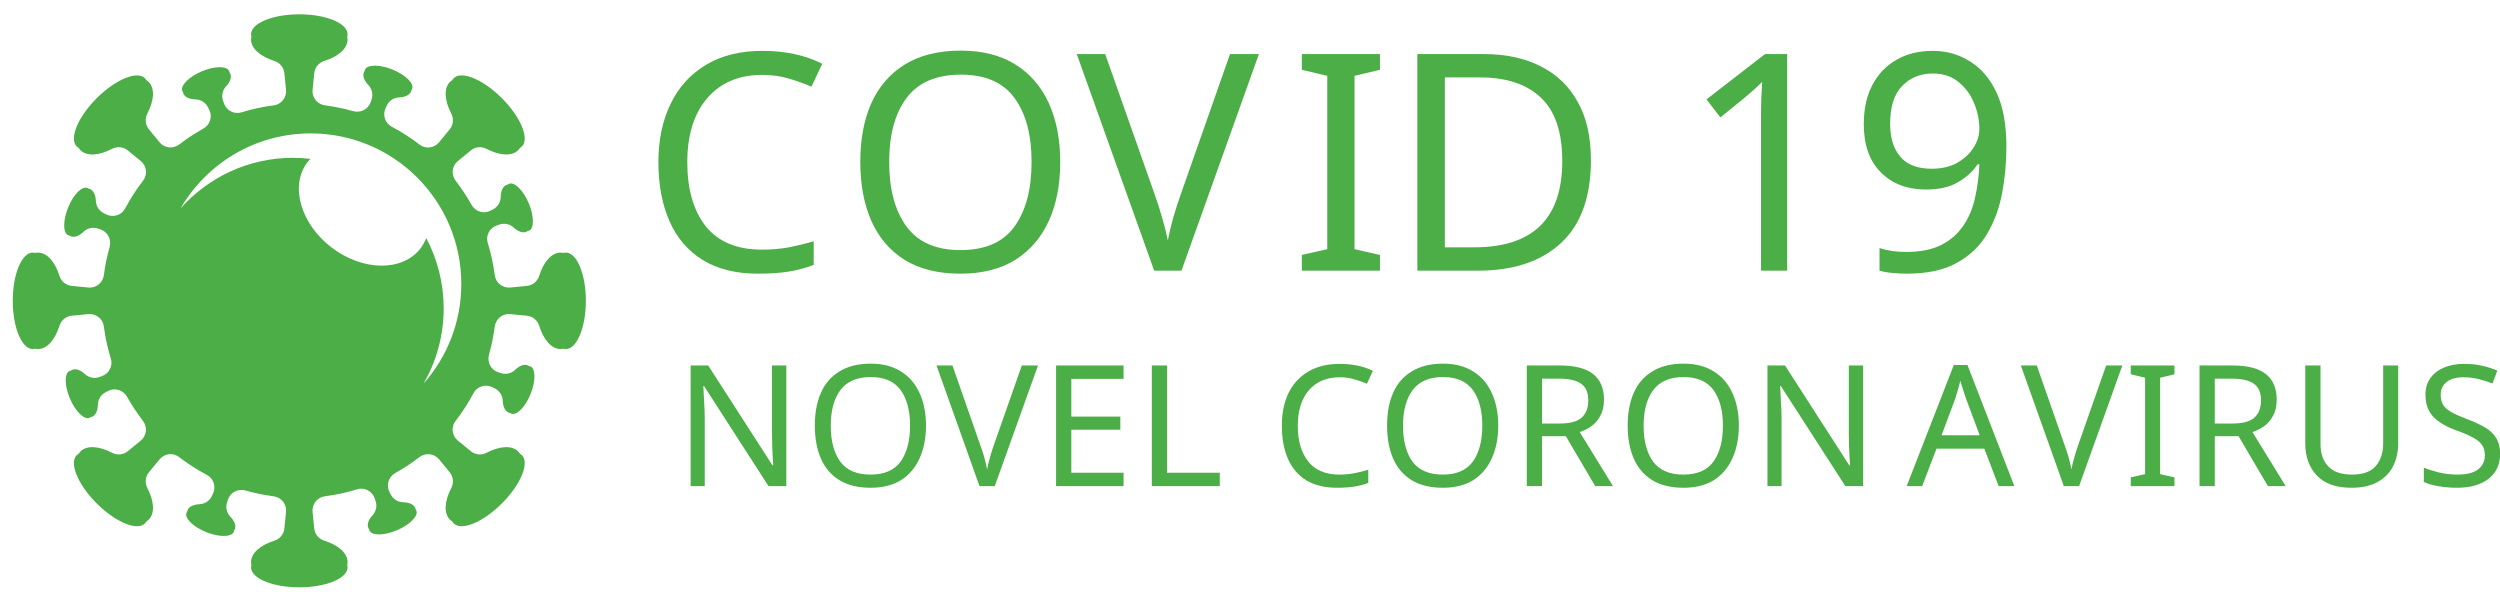
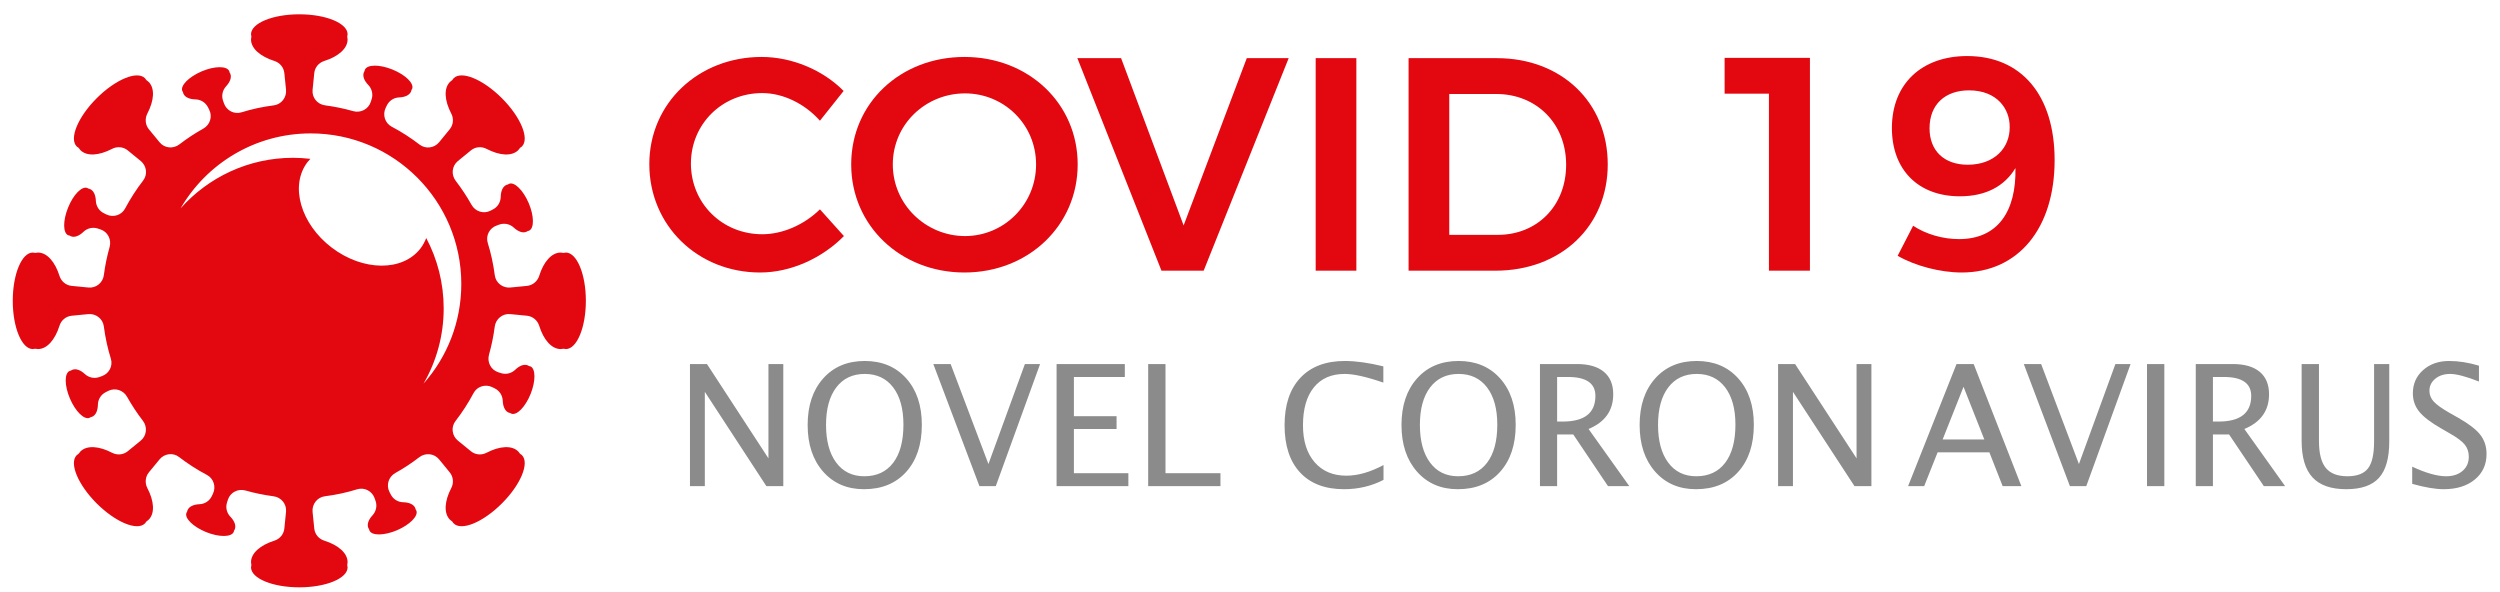
<svg xmlns="http://www.w3.org/2000/svg" width="169px" height="40px" viewBox="0 0 169 40" version="1.1">
  <defs />
  <g id="Page-1" stroke="none" stroke-width="1" fill="none" fill-rule="evenodd">
-     <g id="Group" transform="translate(0, -2)" fill="#4CAE46">
-       <text id="COVID-19" font-family="Montserrat-SemiBold, Montserrat" font-size="20.522" font-weight="500" letter-spacing="-0.308">
-         <tspan x="43.258" y="20.298">C</tspan>
-         <tspan x="56.905" y="20.298" letter-spacing="-0.451">O</tspan>
-         <tspan x="72.789" y="20.298">V</tspan>
-         <tspan x="87.176" y="20.298">ID 19</tspan>
-       </text>
-       <text id="NOVEL-CORONAVIRUS" font-family="LucidaGrande, Lucida Grande" font-size="11.424" font-weight="normal" letter-spacing="0.12">
-         <tspan x="45.577" y="34.864">NOVEL CORON</tspan>
-         <tspan x="128.891" y="34.864" letter-spacing="-0.165">A</tspan>
-         <tspan x="136.609" y="34.864">VIRUS</tspan>
-       </text>
-       <path d="M28.629,27.936 C29.495,26.443 29.993,24.703 29.993,22.85 C29.993,21.13 29.566,19.512 28.813,18.09 C28.719,18.337 28.594,18.568 28.434,18.783 C27.227,20.366 24.539,20.347 22.427,18.74 C20.315,17.134 19.579,14.548 20.782,12.965 L20.982,12.738 C20.598,12.695 20.21,12.667 19.814,12.667 C16.789,12.667 14.07,13.992 12.205,16.088 C13.964,13.055 17.248,11.018 21.005,11.018 C26.627,11.018 31.184,15.575 31.184,21.197 C31.184,23.783 30.22,26.141 28.629,27.936 Z M38.252,19.073 L38.095,19.097 L37.903,19.073 C37.284,19.073 36.743,19.704 36.45,20.648 C36.332,21.017 36.011,21.287 35.627,21.326 L34.502,21.436 C33.989,21.487 33.515,21.126 33.448,20.613 C33.35,19.857 33.19,19.124 32.97,18.415 C32.822,17.929 33.096,17.408 33.578,17.244 L33.762,17.177 C34.099,17.063 34.471,17.142 34.73,17.385 C35.023,17.655 35.341,17.776 35.588,17.667 L35.678,17.616 L35.76,17.596 C36.12,17.443 36.113,16.605 35.741,15.731 C35.368,14.858 34.773,14.27 34.408,14.427 L34.338,14.47 L34.24,14.497 C33.989,14.603 33.856,14.912 33.848,15.316 C33.84,15.669 33.644,15.994 33.327,16.154 L33.155,16.245 C32.688,16.48 32.128,16.299 31.873,15.841 C31.556,15.277 31.199,14.736 30.808,14.227 C30.486,13.811 30.545,13.22 30.953,12.887 L31.834,12.166 C32.132,11.919 32.547,11.884 32.892,12.064 C33.77,12.519 34.596,12.585 35.035,12.15 L35.157,11.994 L35.282,11.903 C35.807,11.375 35.204,9.913 33.93,8.64 C32.657,7.366 31.196,6.759 30.667,7.288 L30.573,7.413 L30.42,7.535 C29.985,7.97 30.048,8.8 30.506,9.678 C30.686,10.019 30.647,10.438 30.404,10.736 L29.683,11.617 C29.358,12.013 28.774,12.091 28.367,11.778 C27.771,11.32 27.141,10.912 26.471,10.56 C26.02,10.317 25.848,9.756 26.071,9.294 L26.153,9.122 C26.31,8.804 26.627,8.597 26.984,8.585 C27.383,8.569 27.689,8.428 27.791,8.177 L27.818,8.076 L27.861,8.005 C28.006,7.641 27.411,7.057 26.529,6.7 C25.648,6.344 24.813,6.352 24.664,6.72 L24.645,6.798 L24.598,6.888 C24.496,7.143 24.617,7.453 24.896,7.743 C25.142,7.997 25.232,8.369 25.123,8.706 L25.064,8.891 C24.899,9.388 24.374,9.655 23.873,9.513 C23.258,9.337 22.623,9.208 21.977,9.122 C21.456,9.055 21.079,8.597 21.13,8.076 L21.244,6.943 C21.283,6.555 21.55,6.238 21.922,6.121 C22.866,5.823 23.497,5.282 23.497,4.667 L23.473,4.471 L23.497,4.318 C23.497,3.57 22.035,2.967 20.233,2.967 C18.431,2.967 16.969,3.57 16.969,4.318 L16.993,4.471 L16.969,4.667 C16.969,5.282 17.604,5.823 18.548,6.121 C18.917,6.238 19.183,6.555 19.222,6.943 L19.336,8.064 C19.387,8.581 19.026,9.055 18.513,9.122 C17.757,9.216 17.024,9.376 16.315,9.596 C15.825,9.745 15.308,9.47 15.14,8.988 L15.077,8.804 C14.96,8.471 15.042,8.099 15.281,7.837 C15.555,7.543 15.673,7.229 15.567,6.979 L15.516,6.888 L15.496,6.81 C15.34,6.446 14.505,6.454 13.631,6.826 C12.754,7.202 12.17,7.797 12.327,8.158 L12.37,8.228 L12.397,8.33 C12.503,8.577 12.812,8.71 13.212,8.718 C13.569,8.726 13.89,8.926 14.055,9.243 L14.141,9.416 C14.38,9.882 14.196,10.442 13.741,10.697 C13.177,11.01 12.636,11.367 12.123,11.762 C11.708,12.08 11.116,12.025 10.787,11.617 L10.062,10.736 C9.819,10.438 9.784,10.019 9.96,9.678 C10.419,8.8 10.485,7.97 10.046,7.535 L9.894,7.413 L9.8,7.288 C9.275,6.759 7.813,7.366 6.536,8.64 C5.263,9.913 4.659,11.375 5.188,11.903 L5.314,11.994 L5.435,12.15 C5.87,12.585 6.697,12.519 7.574,12.064 C7.919,11.884 8.334,11.919 8.636,12.166 L9.518,12.887 C9.913,13.212 9.992,13.796 9.678,14.203 C9.22,14.795 8.812,15.43 8.456,16.096 C8.217,16.55 7.653,16.723 7.194,16.499 L7.022,16.413 C6.701,16.26 6.497,15.939 6.481,15.586 C6.465,15.183 6.328,14.877 6.074,14.775 L5.976,14.748 L5.905,14.709 C5.541,14.56 4.953,15.155 4.6,16.041 C4.244,16.922 4.252,17.757 4.616,17.906 L4.699,17.921 L4.789,17.972 C5.039,18.074 5.353,17.949 5.643,17.671 C5.897,17.424 6.266,17.338 6.606,17.447 L6.787,17.506 C7.284,17.667 7.551,18.192 7.41,18.697 C7.237,19.312 7.104,19.943 7.022,20.593 C6.955,21.111 6.497,21.491 5.972,21.436 L4.839,21.326 C4.456,21.287 4.134,21.017 4.021,20.648 C3.723,19.704 3.182,19.073 2.567,19.073 L2.371,19.097 L2.218,19.073 C1.47,19.073 0.863,20.535 0.863,22.333 C0.863,24.135 1.47,25.597 2.218,25.597 L2.371,25.573 L2.567,25.597 C3.182,25.597 3.723,24.966 4.021,24.022 C4.134,23.653 4.456,23.383 4.839,23.344 L5.964,23.234 C6.477,23.183 6.951,23.544 7.018,24.057 C7.116,24.813 7.276,25.546 7.496,26.255 C7.645,26.741 7.37,27.262 6.889,27.426 L6.704,27.493 C6.367,27.607 5.999,27.528 5.737,27.285 C5.443,27.015 5.129,26.894 4.879,27.003 L4.789,27.054 L4.71,27.074 C4.346,27.227 4.354,28.065 4.726,28.939 C5.098,29.812 5.694,30.4 6.058,30.243 L6.128,30.2 L6.227,30.173 C6.477,30.067 6.61,29.758 6.618,29.354 C6.626,29.001 6.822,28.676 7.139,28.516 L7.316,28.425 C7.778,28.19 8.338,28.371 8.593,28.829 C8.91,29.393 9.267,29.934 9.659,30.443 C9.98,30.859 9.921,31.45 9.518,31.783 L8.636,32.504 C8.334,32.751 7.919,32.786 7.574,32.606 C6.697,32.151 5.87,32.085 5.435,32.52 L5.314,32.676 L5.188,32.767 C4.659,33.296 5.263,34.757 6.536,36.03 C7.813,37.304 9.275,37.911 9.8,37.382 L9.894,37.257 L10.046,37.135 C10.485,36.7 10.419,35.87 9.96,34.992 C9.784,34.651 9.819,34.232 10.062,33.934 L10.787,33.053 C11.112,32.657 11.696,32.579 12.099,32.892 C12.695,33.35 13.33,33.758 13.996,34.11 C14.446,34.353 14.619,34.914 14.395,35.376 L14.313,35.548 C14.156,35.866 13.839,36.073 13.482,36.085 C13.083,36.101 12.777,36.242 12.675,36.493 L12.648,36.594 L12.605,36.665 C12.46,37.029 13.055,37.613 13.937,37.97 C14.818,38.326 15.657,38.318 15.802,37.95 L15.822,37.872 L15.872,37.782 C15.974,37.527 15.849,37.217 15.571,36.927 C15.324,36.673 15.238,36.301 15.348,35.964 L15.406,35.779 C15.567,35.282 16.092,35.016 16.593,35.157 C17.208,35.333 17.843,35.462 18.49,35.548 C19.011,35.615 19.387,36.073 19.336,36.594 L19.222,37.727 C19.183,38.115 18.917,38.432 18.548,38.549 C17.604,38.847 16.969,39.388 16.969,40.003 L16.993,40.199 L16.969,40.352 C16.969,41.1 18.431,41.703 20.233,41.703 C22.035,41.703 23.497,41.1 23.497,40.352 L23.473,40.199 L23.497,40.003 C23.497,39.388 22.866,38.847 21.922,38.549 C21.55,38.432 21.283,38.115 21.244,37.727 L21.13,36.606 C21.079,36.089 21.444,35.615 21.957,35.548 C22.709,35.454 23.442,35.294 24.151,35.074 C24.641,34.925 25.158,35.2 25.326,35.682 L25.389,35.866 C25.507,36.199 25.424,36.571 25.185,36.833 C24.911,37.127 24.794,37.441 24.899,37.691 L24.95,37.782 L24.974,37.86 C25.127,38.224 25.961,38.216 26.839,37.844 C27.713,37.468 28.296,36.873 28.144,36.512 L28.1,36.442 L28.069,36.34 C27.963,36.093 27.654,35.96 27.254,35.952 C26.898,35.944 26.576,35.744 26.416,35.427 L26.326,35.254 C26.09,34.788 26.271,34.228 26.725,33.973 C27.293,33.66 27.83,33.303 28.343,32.908 C28.759,32.59 29.35,32.645 29.683,33.053 L30.404,33.934 C30.647,34.232 30.686,34.651 30.506,34.992 C30.048,35.87 29.985,36.7 30.42,37.135 L30.573,37.257 L30.667,37.382 C31.196,37.911 32.657,37.304 33.93,36.03 C35.204,34.757 35.807,33.296 35.282,32.767 L35.157,32.676 L35.035,32.52 C34.596,32.085 33.77,32.151 32.892,32.606 C32.547,32.786 32.132,32.751 31.834,32.504 L30.949,31.783 C30.553,31.458 30.475,30.874 30.788,30.467 C31.247,29.875 31.658,29.24 32.011,28.574 C32.249,28.12 32.814,27.947 33.276,28.171 L33.448,28.257 C33.766,28.41 33.969,28.731 33.985,29.084 C34.001,29.487 34.138,29.793 34.393,29.895 L34.491,29.922 L34.561,29.961 C34.929,30.11 35.513,29.515 35.87,28.629 C36.222,27.748 36.214,26.913 35.85,26.764 L35.768,26.749 L35.678,26.698 C35.427,26.596 35.114,26.721 34.824,26.999 C34.569,27.246 34.201,27.332 33.864,27.223 L33.68,27.164 C33.182,27.003 32.916,26.478 33.057,25.973 C33.229,25.358 33.362,24.727 33.444,24.077 C33.515,23.559 33.973,23.179 34.495,23.234 L35.627,23.344 C36.011,23.383 36.332,23.653 36.45,24.022 C36.743,24.966 37.284,25.597 37.903,25.597 L38.095,25.573 L38.252,25.597 C38.996,25.597 39.604,24.135 39.604,22.333 C39.604,20.535 38.996,19.073 38.252,19.073 L38.252,19.073 Z" id="Fill-12" />
+     <g id="logo-covid">
+       <g id="Group-2">
+         <g id="NOVEL-CORONAVIRUS" transform="translate(46, 24)" />
+         <g id="COVID-19" transform="translate(43, 3)" fill="#E30710">
+           <path d="M12.428,5.16 L14.028,3.149 C12.633,1.733 10.539,0.85 8.487,0.85 C4.198,0.85 0.894,3.99 0.894,8.095 C0.894,12.24 4.157,15.421 8.385,15.421 C10.457,15.421 12.571,14.457 14.049,12.958 L12.428,11.152 C11.36,12.199 9.903,12.835 8.528,12.835 C5.819,12.835 3.706,10.742 3.706,8.054 C3.706,5.386 5.819,3.292 8.528,3.292 C9.944,3.292 11.401,4.011 12.428,5.16 Z" id="C" />
+           <path d="M22.196,0.85 C26.526,0.85 29.851,3.99 29.851,8.115 C29.851,12.24 26.526,15.421 22.196,15.421 C17.866,15.421 14.541,12.24 14.541,8.115 C14.541,3.97 17.866,0.85 22.196,0.85 Z M22.237,3.313 C19.569,3.313 17.353,5.406 17.353,8.115 C17.353,10.824 19.59,12.958 22.237,12.958 C24.864,12.958 27.039,10.824 27.039,8.115 C27.039,5.406 24.864,3.313 22.237,3.313 Z" id="O" />
+           <polygon id="V" points="29.83 0.932 35.515 15.298 38.368 15.298 44.114 0.932 41.282 0.932 37.013 12.24 32.786 0.932" />
+           <path d="M45.94,0.932 L45.94,15.298 L48.69,15.298 L48.69,0.932 L45.94,0.932 Z M58.192,0.932 C62.543,0.932 65.683,3.908 65.683,8.115 C65.683,12.302 62.522,15.298 58.09,15.298 L52.22,15.298 L52.22,0.932 L58.192,0.932 Z M58.254,12.876 C60.901,12.876 62.871,10.927 62.871,8.136 C62.871,5.324 60.84,3.354 58.151,3.354 L54.97,3.354 L54.97,12.876 L58.254,12.876 Z M73.584,0.912 L73.584,3.333 L76.58,3.333 L76.58,15.298 L79.351,15.298 L79.351,0.912 L73.584,0.912 Z M86.328,12.261 C87.19,12.835 88.34,13.164 89.427,13.164 C92.075,13.164 93.306,11.255 93.244,8.361 C92.506,9.593 91.233,10.27 89.489,10.27 C86.657,10.27 84.892,8.464 84.892,5.653 C84.892,2.656 86.923,0.789 89.981,0.789 C93.634,0.789 95.892,3.416 95.892,7.828 C95.892,12.425 93.45,15.421 89.612,15.421 C88.155,15.421 86.451,14.97 85.282,14.292 L86.328,12.261 Z M90.104,3.108 C88.504,3.108 87.437,4.052 87.437,5.673 C87.437,7.192 88.422,8.136 90.022,8.136 C91.828,8.136 92.875,6.986 92.854,5.591 C92.875,4.401 92.034,3.108 90.104,3.108 Z" id="ID-19" />
+         </g>
+         <path d="M46.642,32.864 L46.642,24.609 L47.791,24.609 L51.947,30.984 L51.947,24.609 L52.951,24.609 L52.951,32.864 L51.808,32.864 L47.646,26.488 L47.646,32.864 L46.642,32.864 Z M58.406,33.07 C57.261,33.07 56.34,32.673 55.642,31.88 C54.945,31.086 54.597,30.036 54.597,28.731 C54.597,27.418 54.947,26.369 55.648,25.582 C56.349,24.796 57.285,24.402 58.456,24.402 C59.624,24.402 60.559,24.795 61.262,25.579 C61.965,26.364 62.316,27.411 62.316,28.72 C62.316,30.055 61.965,31.113 61.262,31.896 C60.559,32.679 59.607,33.07 58.406,33.07 Z M58.423,32.195 C59.267,32.195 59.92,31.891 60.381,31.283 C60.842,30.675 61.072,29.817 61.072,28.708 C61.072,27.634 60.841,26.793 60.378,26.187 C59.915,25.581 59.275,25.278 58.456,25.278 C57.635,25.278 56.993,25.582 56.532,26.19 C56.071,26.798 55.84,27.643 55.84,28.725 C55.84,29.804 56.069,30.651 56.526,31.269 C56.984,31.886 57.616,32.195 58.423,32.195 Z M66.21,32.864 L63.092,24.609 L64.263,24.609 L66.818,31.369 L69.283,24.609 L70.31,24.609 L67.314,32.864 L66.21,32.864 Z M71.425,32.864 L71.425,24.609 L76.038,24.609 L76.038,25.484 L72.596,25.484 L72.596,28.134 L75.48,28.134 L75.48,28.999 L72.596,28.999 L72.596,31.988 L76.278,31.988 L76.278,32.864 L71.425,32.864 Z M77.617,32.864 L77.617,24.609 L78.788,24.609 L78.788,31.988 L82.503,31.988 L82.503,32.864 L77.617,32.864 Z M90.859,33.07 C89.576,33.07 88.585,32.694 87.886,31.941 C87.186,31.188 86.837,30.122 86.837,28.742 C86.837,27.366 87.193,26.299 87.905,25.54 C88.617,24.782 89.62,24.402 90.914,24.402 C91.654,24.402 92.521,24.523 93.514,24.765 L93.514,25.864 C92.383,25.473 91.511,25.278 90.898,25.278 C90.001,25.278 89.308,25.581 88.817,26.187 C88.326,26.793 88.081,27.649 88.081,28.753 C88.081,29.805 88.343,30.636 88.867,31.244 C89.392,31.852 90.107,32.156 91.015,32.156 C91.796,32.156 92.632,31.916 93.525,31.436 L93.525,32.44 C92.711,32.86 91.822,33.07 90.859,33.07 Z M98.551,33.07 C97.405,33.07 96.484,32.673 95.787,31.88 C95.089,31.086 94.741,30.036 94.741,28.731 C94.741,27.418 95.091,26.369 95.792,25.582 C96.493,24.796 97.429,24.402 98.601,24.402 C99.768,24.402 100.704,24.795 101.406,25.579 C102.109,26.364 102.461,27.411 102.461,28.72 C102.461,30.055 102.109,31.113 101.406,31.896 C100.704,32.679 99.752,33.07 98.551,33.07 Z M98.567,32.195 C99.411,32.195 100.064,31.891 100.525,31.283 C100.986,30.675 101.217,29.817 101.217,28.708 C101.217,27.634 100.985,26.793 100.522,26.187 C100.059,25.581 99.419,25.278 98.601,25.278 C97.779,25.278 97.138,25.582 96.676,26.19 C96.215,26.798 95.985,27.643 95.985,28.725 C95.985,29.804 96.213,30.651 96.671,31.269 C97.128,31.886 97.76,32.195 98.567,32.195 Z M104.101,32.864 L104.101,24.609 L106.6,24.609 C107.392,24.609 107.999,24.783 108.421,25.133 C108.843,25.483 109.054,25.99 109.054,26.656 C109.054,27.757 108.498,28.537 107.386,28.999 L110.142,32.864 L108.702,32.864 L106.354,29.372 L105.261,29.372 L105.261,32.864 L104.101,32.864 Z M105.261,28.497 L105.64,28.497 C107.113,28.497 107.849,27.918 107.849,26.762 C107.849,25.91 107.232,25.484 105.997,25.484 L105.261,25.484 L105.261,28.497 Z M114.649,33.07 C113.503,33.07 112.582,32.673 111.885,31.88 C111.187,31.086 110.839,30.036 110.839,28.731 C110.839,27.418 111.189,26.369 111.89,25.582 C112.591,24.796 113.527,24.402 114.699,24.402 C115.866,24.402 116.802,24.795 117.504,25.579 C118.207,26.364 118.559,27.411 118.559,28.72 C118.559,30.055 118.207,31.113 117.504,31.896 C116.802,32.679 115.85,33.07 114.649,33.07 Z M114.665,32.195 C115.509,32.195 116.162,31.891 116.623,31.283 C117.084,30.675 117.315,29.817 117.315,28.708 C117.315,27.634 117.083,26.793 116.62,26.187 C116.157,25.581 115.517,25.278 114.699,25.278 C113.877,25.278 113.235,25.582 112.774,26.19 C112.313,26.798 112.083,27.643 112.083,28.725 C112.083,29.804 112.311,30.651 112.769,31.269 C113.226,31.886 113.858,32.195 114.665,32.195 Z M120.199,32.864 L120.199,24.609 L121.348,24.609 L125.503,30.984 L125.503,24.609 L126.507,24.609 L126.507,32.864 L125.364,32.864 L121.203,26.488 L121.203,32.864 L120.199,32.864 Z" id="NOVEL-CORON" fill="#8B8B8B" />
+         <path d="M134.14,29.707 L132.735,26.148 L131.323,29.707 L134.14,29.707 Z M135.379,32.864 L134.481,30.577 L130.983,30.577 L130.074,32.864 L128.986,32.864 L132.261,24.609 L133.421,24.609 L136.645,32.864 L135.379,32.864 Z" id="A" fill="#8B8B8B" />
+         <path d="M139.927,32.864 L136.809,24.609 L137.981,24.609 L140.535,31.369 L143.001,24.609 L144.027,24.609 L141.032,32.864 L139.927,32.864 Z M145.137,32.864 L145.137,24.609 L146.309,24.609 L146.309,32.864 L145.137,32.864 Z M148.434,32.864 L148.434,24.609 L150.933,24.609 C151.725,24.609 152.332,24.783 152.754,25.133 C153.176,25.483 153.387,25.99 153.387,26.656 C153.387,27.757 152.831,28.537 151.719,28.999 L154.475,32.864 L153.036,32.864 L150.687,29.372 L149.594,29.372 L149.594,32.864 L148.434,32.864 Z M149.594,28.497 L149.973,28.497 C151.446,28.497 152.182,27.918 152.182,26.762 C152.182,25.91 151.565,25.484 150.33,25.484 L149.594,25.484 L149.594,28.497 Z M155.59,24.609 L156.762,24.609 L156.762,29.818 C156.762,30.648 156.915,31.251 157.222,31.629 C157.529,32.006 158.017,32.195 158.686,32.195 C159.34,32.195 159.804,32.017 160.078,31.662 C160.351,31.307 160.488,30.705 160.488,29.858 L160.488,24.609 L161.514,24.609 L161.514,29.841 C161.514,30.968 161.283,31.787 160.82,32.301 C160.357,32.814 159.619,33.07 158.608,33.07 C157.578,33.07 156.817,32.805 156.327,32.273 C155.836,31.741 155.59,30.919 155.59,29.807 L155.59,24.609 Z M165.19,33.07 C164.636,33.07 163.927,32.95 163.065,32.708 L163.065,31.548 C163.994,31.979 164.758,32.195 165.357,32.195 C165.818,32.195 166.189,32.074 166.47,31.832 C166.751,31.59 166.891,31.272 166.891,30.878 C166.891,30.555 166.799,30.28 166.615,30.053 C166.431,29.826 166.092,29.573 165.597,29.294 L165.028,28.965 C164.325,28.563 163.83,28.185 163.542,27.83 C163.253,27.475 163.109,27.061 163.109,26.589 C163.109,25.953 163.34,25.43 163.801,25.019 C164.262,24.608 164.85,24.402 165.564,24.402 C166.199,24.402 166.871,24.508 167.577,24.72 L167.577,25.791 C166.707,25.449 166.058,25.278 165.631,25.278 C165.225,25.278 164.89,25.386 164.626,25.602 C164.362,25.817 164.23,26.089 164.23,26.416 C164.23,26.691 164.327,26.935 164.52,27.147 C164.714,27.359 165.067,27.611 165.58,27.905 L166.172,28.24 C166.886,28.645 167.384,29.028 167.666,29.389 C167.949,29.75 168.09,30.183 168.09,30.689 C168.09,31.406 167.825,31.983 167.296,32.418 C166.766,32.853 166.064,33.07 165.19,33.07 Z" id="VIRUS" fill="#8B8B8B" />
+         <path d="M28.629,25.936 C29.495,24.443 29.993,22.703 29.993,20.85 C29.993,19.13 29.566,17.512 28.813,16.09 C28.719,16.337 28.594,16.568 28.434,16.783 C27.227,18.366 24.539,18.347 22.427,16.74 C20.315,15.134 19.579,12.548 20.782,10.965 L20.982,10.738 C20.598,10.695 20.21,10.667 19.814,10.667 C16.789,10.667 14.07,11.992 12.205,14.088 C13.964,11.055 17.248,9.018 21.005,9.018 C26.627,9.018 31.184,13.575 31.184,19.197 C31.184,21.783 30.22,24.141 28.629,25.936 Z M38.252,17.073 L38.095,17.097 L37.903,17.073 C37.284,17.073 36.743,17.704 36.45,18.648 C36.332,19.017 36.011,19.287 35.627,19.326 L34.502,19.436 C33.989,19.487 33.515,19.126 33.448,18.613 C33.35,17.857 33.19,17.124 32.97,16.415 C32.822,15.929 33.096,15.408 33.578,15.244 L33.762,15.177 C34.099,15.063 34.471,15.142 34.73,15.385 C35.023,15.655 35.341,15.776 35.588,15.667 L35.678,15.616 L35.76,15.596 C36.12,15.443 36.113,14.605 35.741,13.731 C35.368,12.858 34.773,12.27 34.408,12.427 L34.338,12.47 L34.24,12.497 C33.989,12.603 33.856,12.912 33.848,13.316 C33.84,13.669 33.644,13.994 33.327,14.154 L33.155,14.245 C32.688,14.48 32.128,14.299 31.873,13.841 C31.556,13.277 31.199,12.736 30.808,12.227 C30.486,11.811 30.545,11.22 30.953,10.887 L31.834,10.166 C32.132,9.919 32.547,9.884 32.892,10.064 C33.77,10.519 34.596,10.585 35.035,10.15 L35.157,9.994 L35.282,9.903 C35.807,9.375 35.204,7.913 33.93,6.64 C32.657,5.366 31.196,4.759 30.667,5.288 L30.573,5.413 L30.42,5.535 C29.985,5.97 30.048,6.8 30.506,7.678 C30.686,8.019 30.647,8.438 30.404,8.736 L29.683,9.617 C29.358,10.013 28.774,10.091 28.367,9.778 C27.771,9.32 27.141,8.912 26.471,8.56 C26.02,8.317 25.848,7.756 26.071,7.294 L26.153,7.122 C26.31,6.804 26.627,6.597 26.984,6.585 C27.383,6.569 27.689,6.428 27.791,6.177 L27.818,6.076 L27.861,6.005 C28.006,5.641 27.411,5.057 26.529,4.7 C25.648,4.344 24.813,4.352 24.664,4.72 L24.645,4.798 L24.598,4.888 C24.496,5.143 24.617,5.453 24.896,5.743 C25.142,5.997 25.232,6.369 25.123,6.706 L25.064,6.891 C24.899,7.388 24.374,7.655 23.873,7.513 C23.258,7.337 22.623,7.208 21.977,7.122 C21.456,7.055 21.079,6.597 21.13,6.076 L21.244,4.943 C21.283,4.555 21.55,4.238 21.922,4.121 C22.866,3.823 23.497,3.282 23.497,2.667 L23.473,2.471 L23.497,2.318 C23.497,1.57 22.035,0.967 20.233,0.967 C18.431,0.967 16.969,1.57 16.969,2.318 L16.993,2.471 L16.969,2.667 C16.969,3.282 17.604,3.823 18.548,4.121 C18.917,4.238 19.183,4.555 19.222,4.943 L19.336,6.064 C19.387,6.581 19.026,7.055 18.513,7.122 C17.757,7.216 17.024,7.376 16.315,7.596 C15.825,7.745 15.308,7.47 15.14,6.988 L15.077,6.804 C14.96,6.471 15.042,6.099 15.281,5.837 C15.555,5.543 15.673,5.229 15.567,4.979 L15.516,4.888 L15.496,4.81 C15.34,4.446 14.505,4.454 13.631,4.826 C12.754,5.202 12.17,5.797 12.327,6.158 L12.37,6.228 L12.397,6.33 C12.503,6.577 12.812,6.71 13.212,6.718 C13.569,6.726 13.89,6.926 14.055,7.243 L14.141,7.416 C14.38,7.882 14.196,8.442 13.741,8.697 C13.177,9.01 12.636,9.367 12.123,9.762 C11.708,10.08 11.116,10.025 10.787,9.617 L10.062,8.736 C9.819,8.438 9.784,8.019 9.96,7.678 C10.419,6.8 10.485,5.97 10.046,5.535 L9.894,5.413 L9.8,5.288 C9.275,4.759 7.813,5.366 6.536,6.64 C5.263,7.913 4.659,9.375 5.188,9.903 L5.314,9.994 L5.435,10.15 C5.87,10.585 6.697,10.519 7.574,10.064 C7.919,9.884 8.334,9.919 8.636,10.166 L9.518,10.887 C9.913,11.212 9.992,11.796 9.678,12.203 C9.22,12.795 8.812,13.43 8.456,14.096 C8.217,14.55 7.653,14.723 7.194,14.499 L7.022,14.413 C6.701,14.26 6.497,13.939 6.481,13.586 C6.465,13.183 6.328,12.877 6.074,12.775 L5.976,12.748 L5.905,12.709 C5.541,12.56 4.953,13.155 4.6,14.041 C4.244,14.922 4.252,15.757 4.616,15.906 L4.699,15.921 L4.789,15.972 C5.039,16.074 5.353,15.949 5.643,15.671 C5.897,15.424 6.266,15.338 6.606,15.447 L6.787,15.506 C7.284,15.667 7.551,16.192 7.41,16.697 C7.237,17.312 7.104,17.943 7.022,18.593 C6.955,19.111 6.497,19.491 5.972,19.436 L4.839,19.326 C4.456,19.287 4.134,19.017 4.021,18.648 C3.723,17.704 3.182,17.073 2.567,17.073 L2.371,17.097 L2.218,17.073 C1.47,17.073 0.863,18.535 0.863,20.333 C0.863,22.135 1.47,23.597 2.218,23.597 L2.371,23.573 L2.567,23.597 C3.182,23.597 3.723,22.966 4.021,22.022 C4.134,21.653 4.456,21.383 4.839,21.344 L5.964,21.234 C6.477,21.183 6.951,21.544 7.018,22.057 C7.116,22.813 7.276,23.546 7.496,24.255 C7.645,24.741 7.37,25.262 6.889,25.426 L6.704,25.493 C6.367,25.607 5.999,25.528 5.737,25.285 C5.443,25.015 5.129,24.894 4.879,25.003 L4.789,25.054 L4.71,25.074 C4.346,25.227 4.354,26.065 4.726,26.939 C5.098,27.812 5.694,28.4 6.058,28.243 L6.128,28.2 L6.227,28.173 C6.477,28.067 6.61,27.758 6.618,27.354 C6.626,27.001 6.822,26.676 7.139,26.516 L7.316,26.425 C7.778,26.19 8.338,26.371 8.593,26.829 C8.91,27.393 9.267,27.934 9.659,28.443 C9.98,28.859 9.921,29.45 9.518,29.783 L8.636,30.504 C8.334,30.751 7.919,30.786 7.574,30.606 C6.697,30.151 5.87,30.085 5.435,30.52 L5.314,30.676 L5.188,30.767 C4.659,31.296 5.263,32.757 6.536,34.03 C7.813,35.304 9.275,35.911 9.8,35.382 L9.894,35.257 L10.046,35.135 C10.485,34.7 10.419,33.87 9.96,32.992 C9.784,32.651 9.819,32.232 10.062,31.934 L10.787,31.053 C11.112,30.657 11.696,30.579 12.099,30.892 C12.695,31.35 13.33,31.758 13.996,32.11 C14.446,32.353 14.619,32.914 14.395,33.376 L14.313,33.548 C14.156,33.866 13.839,34.073 13.482,34.085 C13.083,34.101 12.777,34.242 12.675,34.493 L12.648,34.594 L12.605,34.665 C12.46,35.029 13.055,35.613 13.937,35.97 C14.818,36.326 15.657,36.318 15.802,35.95 L15.822,35.872 L15.872,35.782 C15.974,35.527 15.849,35.217 15.571,34.927 C15.324,34.673 15.238,34.301 15.348,33.964 L15.406,33.779 C15.567,33.282 16.092,33.016 16.593,33.157 C17.208,33.333 17.843,33.462 18.49,33.548 C19.011,33.615 19.387,34.073 19.336,34.594 L19.222,35.727 C19.183,36.115 18.917,36.432 18.548,36.549 C17.604,36.847 16.969,37.388 16.969,38.003 L16.993,38.199 L16.969,38.352 C16.969,39.1 18.431,39.703 20.233,39.703 C22.035,39.703 23.497,39.1 23.497,38.352 L23.473,38.199 L23.497,38.003 C23.497,37.388 22.866,36.847 21.922,36.549 C21.55,36.432 21.283,36.115 21.244,35.727 L21.13,34.606 C21.079,34.089 21.444,33.615 21.957,33.548 C22.709,33.454 23.442,33.294 24.151,33.074 C24.641,32.925 25.158,33.2 25.326,33.682 L25.389,33.866 C25.507,34.199 25.424,34.571 25.185,34.833 C24.911,35.127 24.794,35.441 24.899,35.691 L24.95,35.782 L24.974,35.86 C25.127,36.224 25.961,36.216 26.839,35.844 C27.713,35.468 28.296,34.873 28.144,34.512 L28.1,34.442 L28.069,34.34 C27.963,34.093 27.654,33.96 27.254,33.952 C26.898,33.944 26.576,33.744 26.416,33.427 L26.326,33.254 C26.09,32.788 26.271,32.228 26.725,31.973 C27.293,31.66 27.83,31.303 28.343,30.908 C28.759,30.59 29.35,30.645 29.683,31.053 L30.404,31.934 C30.647,32.232 30.686,32.651 30.506,32.992 C30.048,33.87 29.985,34.7 30.42,35.135 L30.573,35.257 L30.667,35.382 C31.196,35.911 32.657,35.304 33.93,34.03 C35.204,32.757 35.807,31.296 35.282,30.767 L35.157,30.676 L35.035,30.52 C34.596,30.085 33.77,30.151 32.892,30.606 C32.547,30.786 32.132,30.751 31.834,30.504 L30.949,29.783 C30.553,29.458 30.475,28.874 30.788,28.467 C31.247,27.875 31.658,27.24 32.011,26.574 C32.249,26.12 32.814,25.947 33.276,26.171 L33.448,26.257 C33.766,26.41 33.969,26.731 33.985,27.084 C34.001,27.487 34.138,27.793 34.393,27.895 L34.491,27.922 L34.561,27.961 C34.929,28.11 35.513,27.515 35.87,26.629 C36.222,25.748 36.214,24.913 35.85,24.764 L35.768,24.749 L35.678,24.698 C35.427,24.596 35.114,24.721 34.824,24.999 C34.569,25.246 34.201,25.332 33.864,25.223 L33.68,25.164 C33.182,25.003 32.916,24.478 33.057,23.973 C33.229,23.358 33.362,22.727 33.444,22.077 C33.515,21.559 33.973,21.179 34.495,21.234 L35.627,21.344 C36.011,21.383 36.332,21.653 36.45,22.022 C36.743,22.966 37.284,23.597 37.903,23.597 L38.095,23.573 L38.252,23.597 C38.996,23.597 39.604,22.135 39.604,20.333 C39.604,18.535 38.996,17.073 38.252,17.073 L38.252,17.073 Z" id="Fill-12" fill="#E30710" fill-rule="nonzero" />
+       </g>
    </g>
  </g>
</svg>
